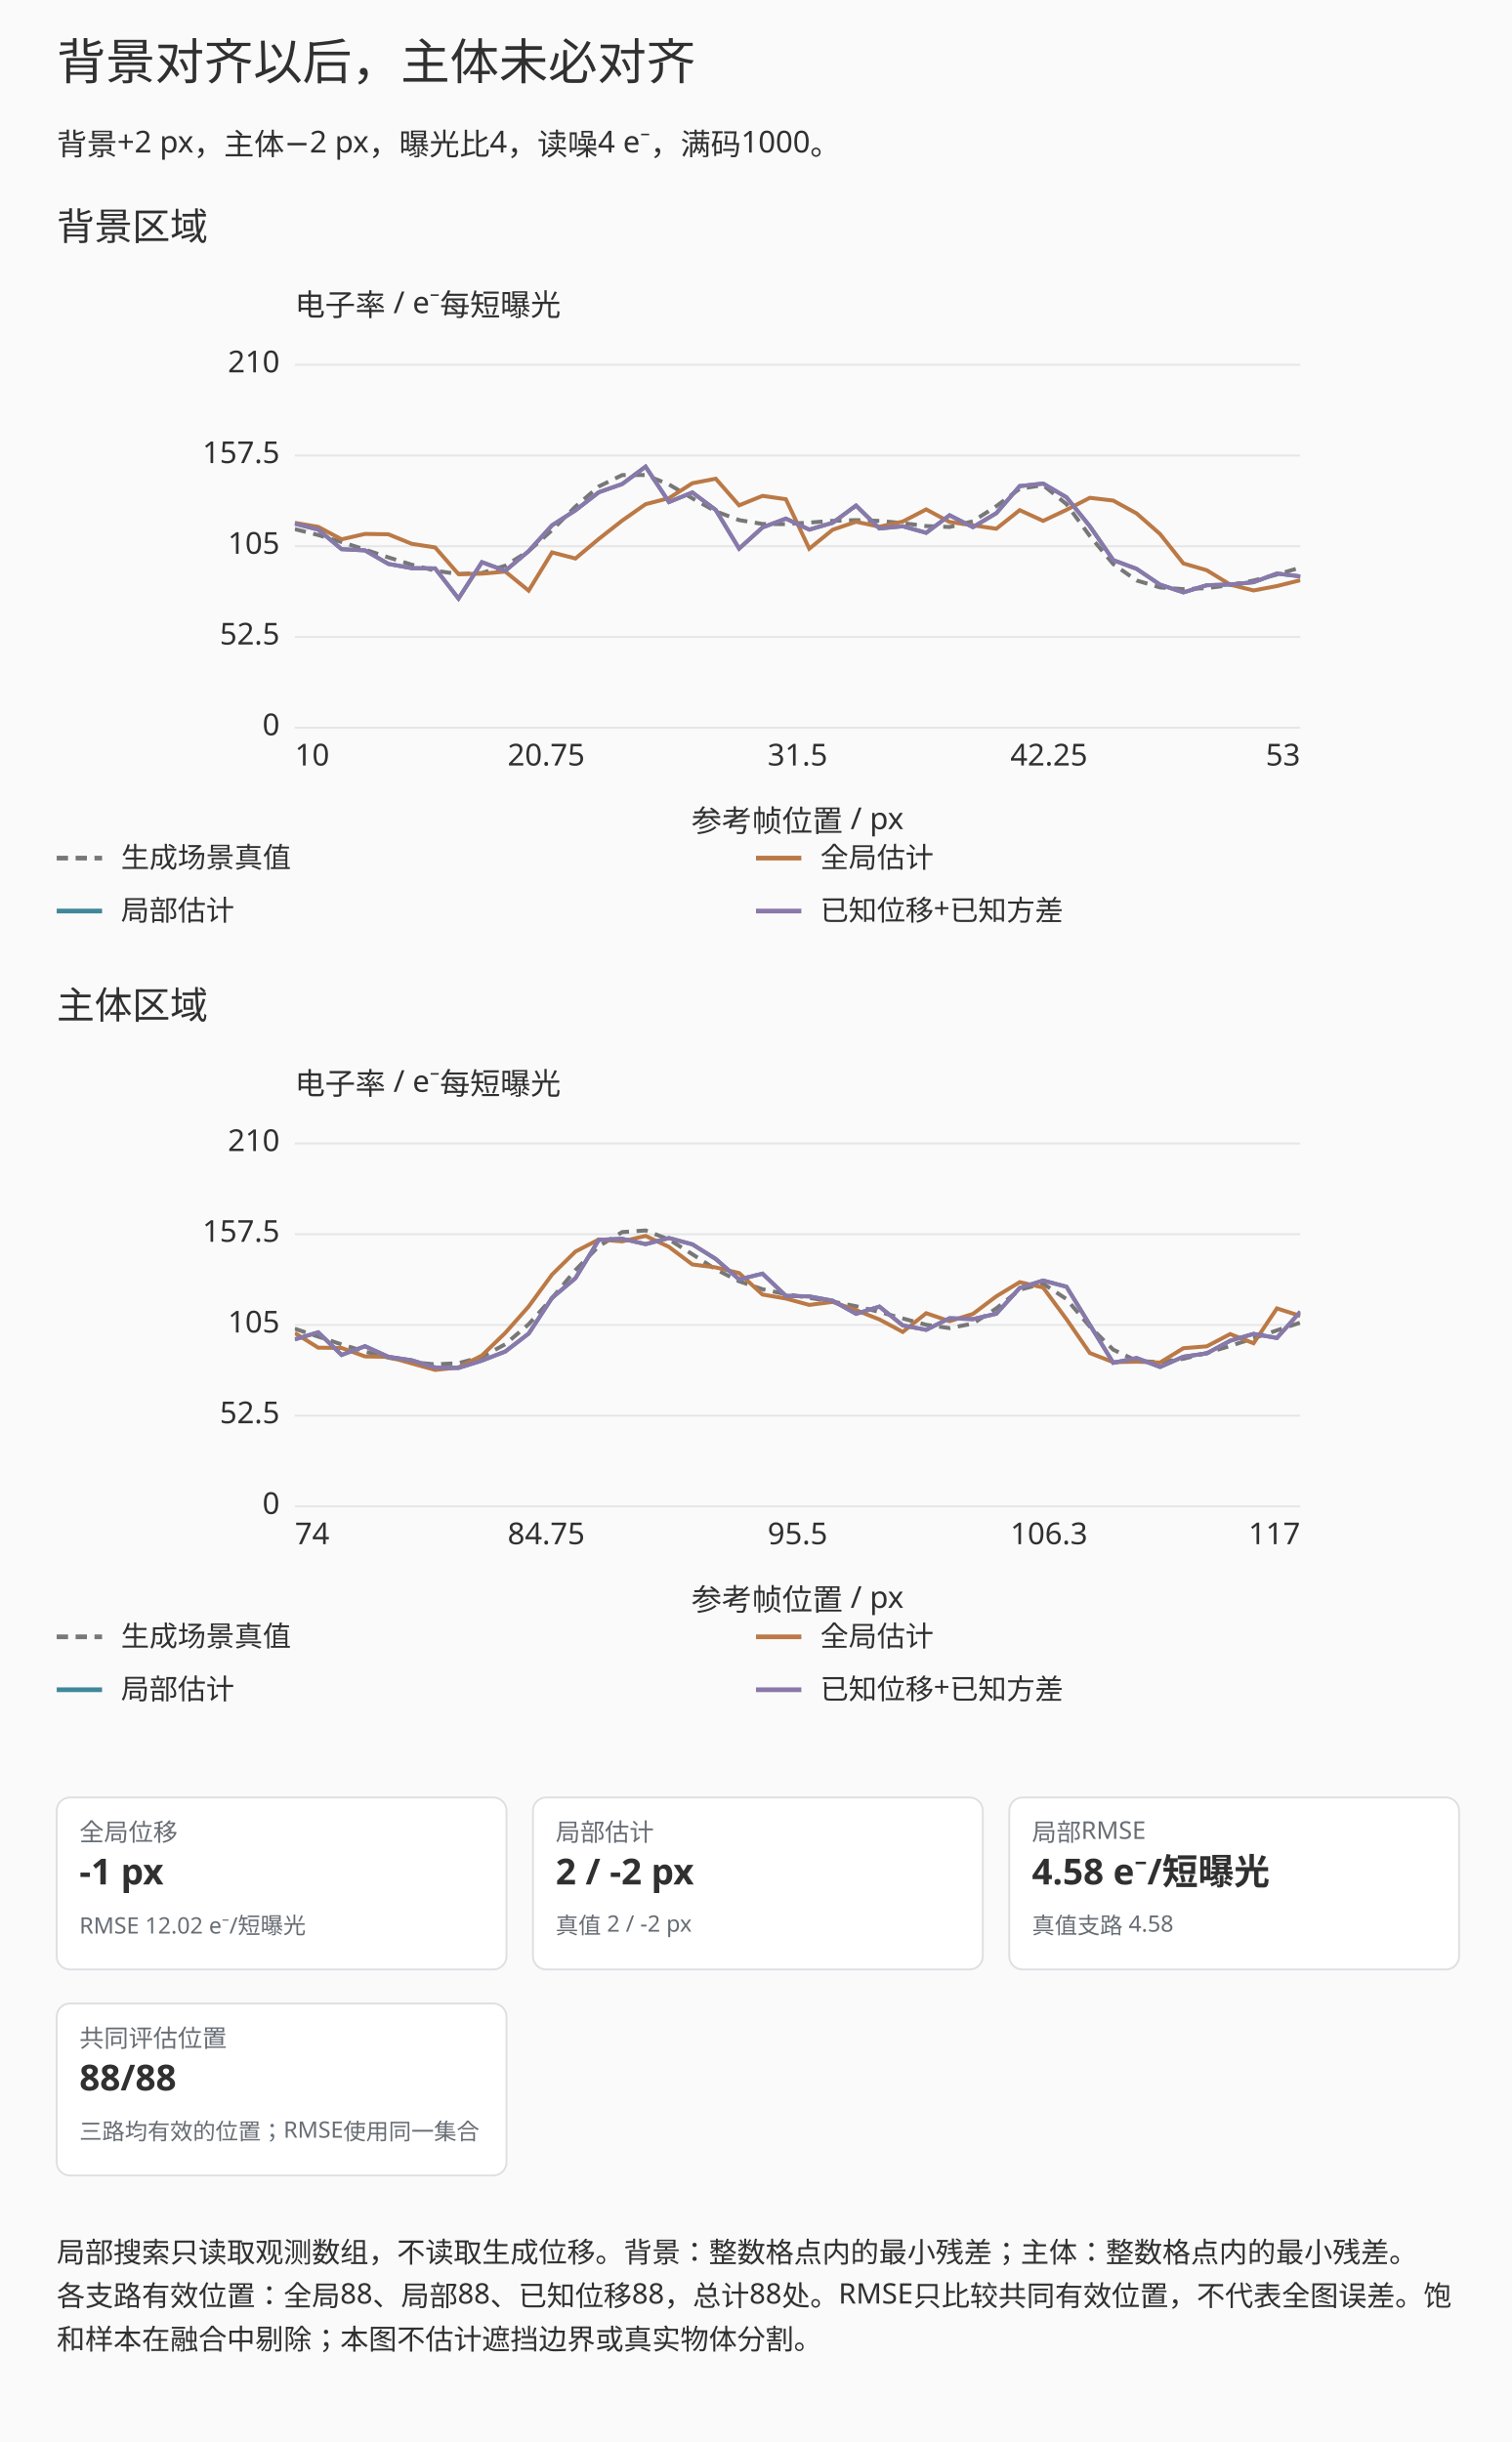
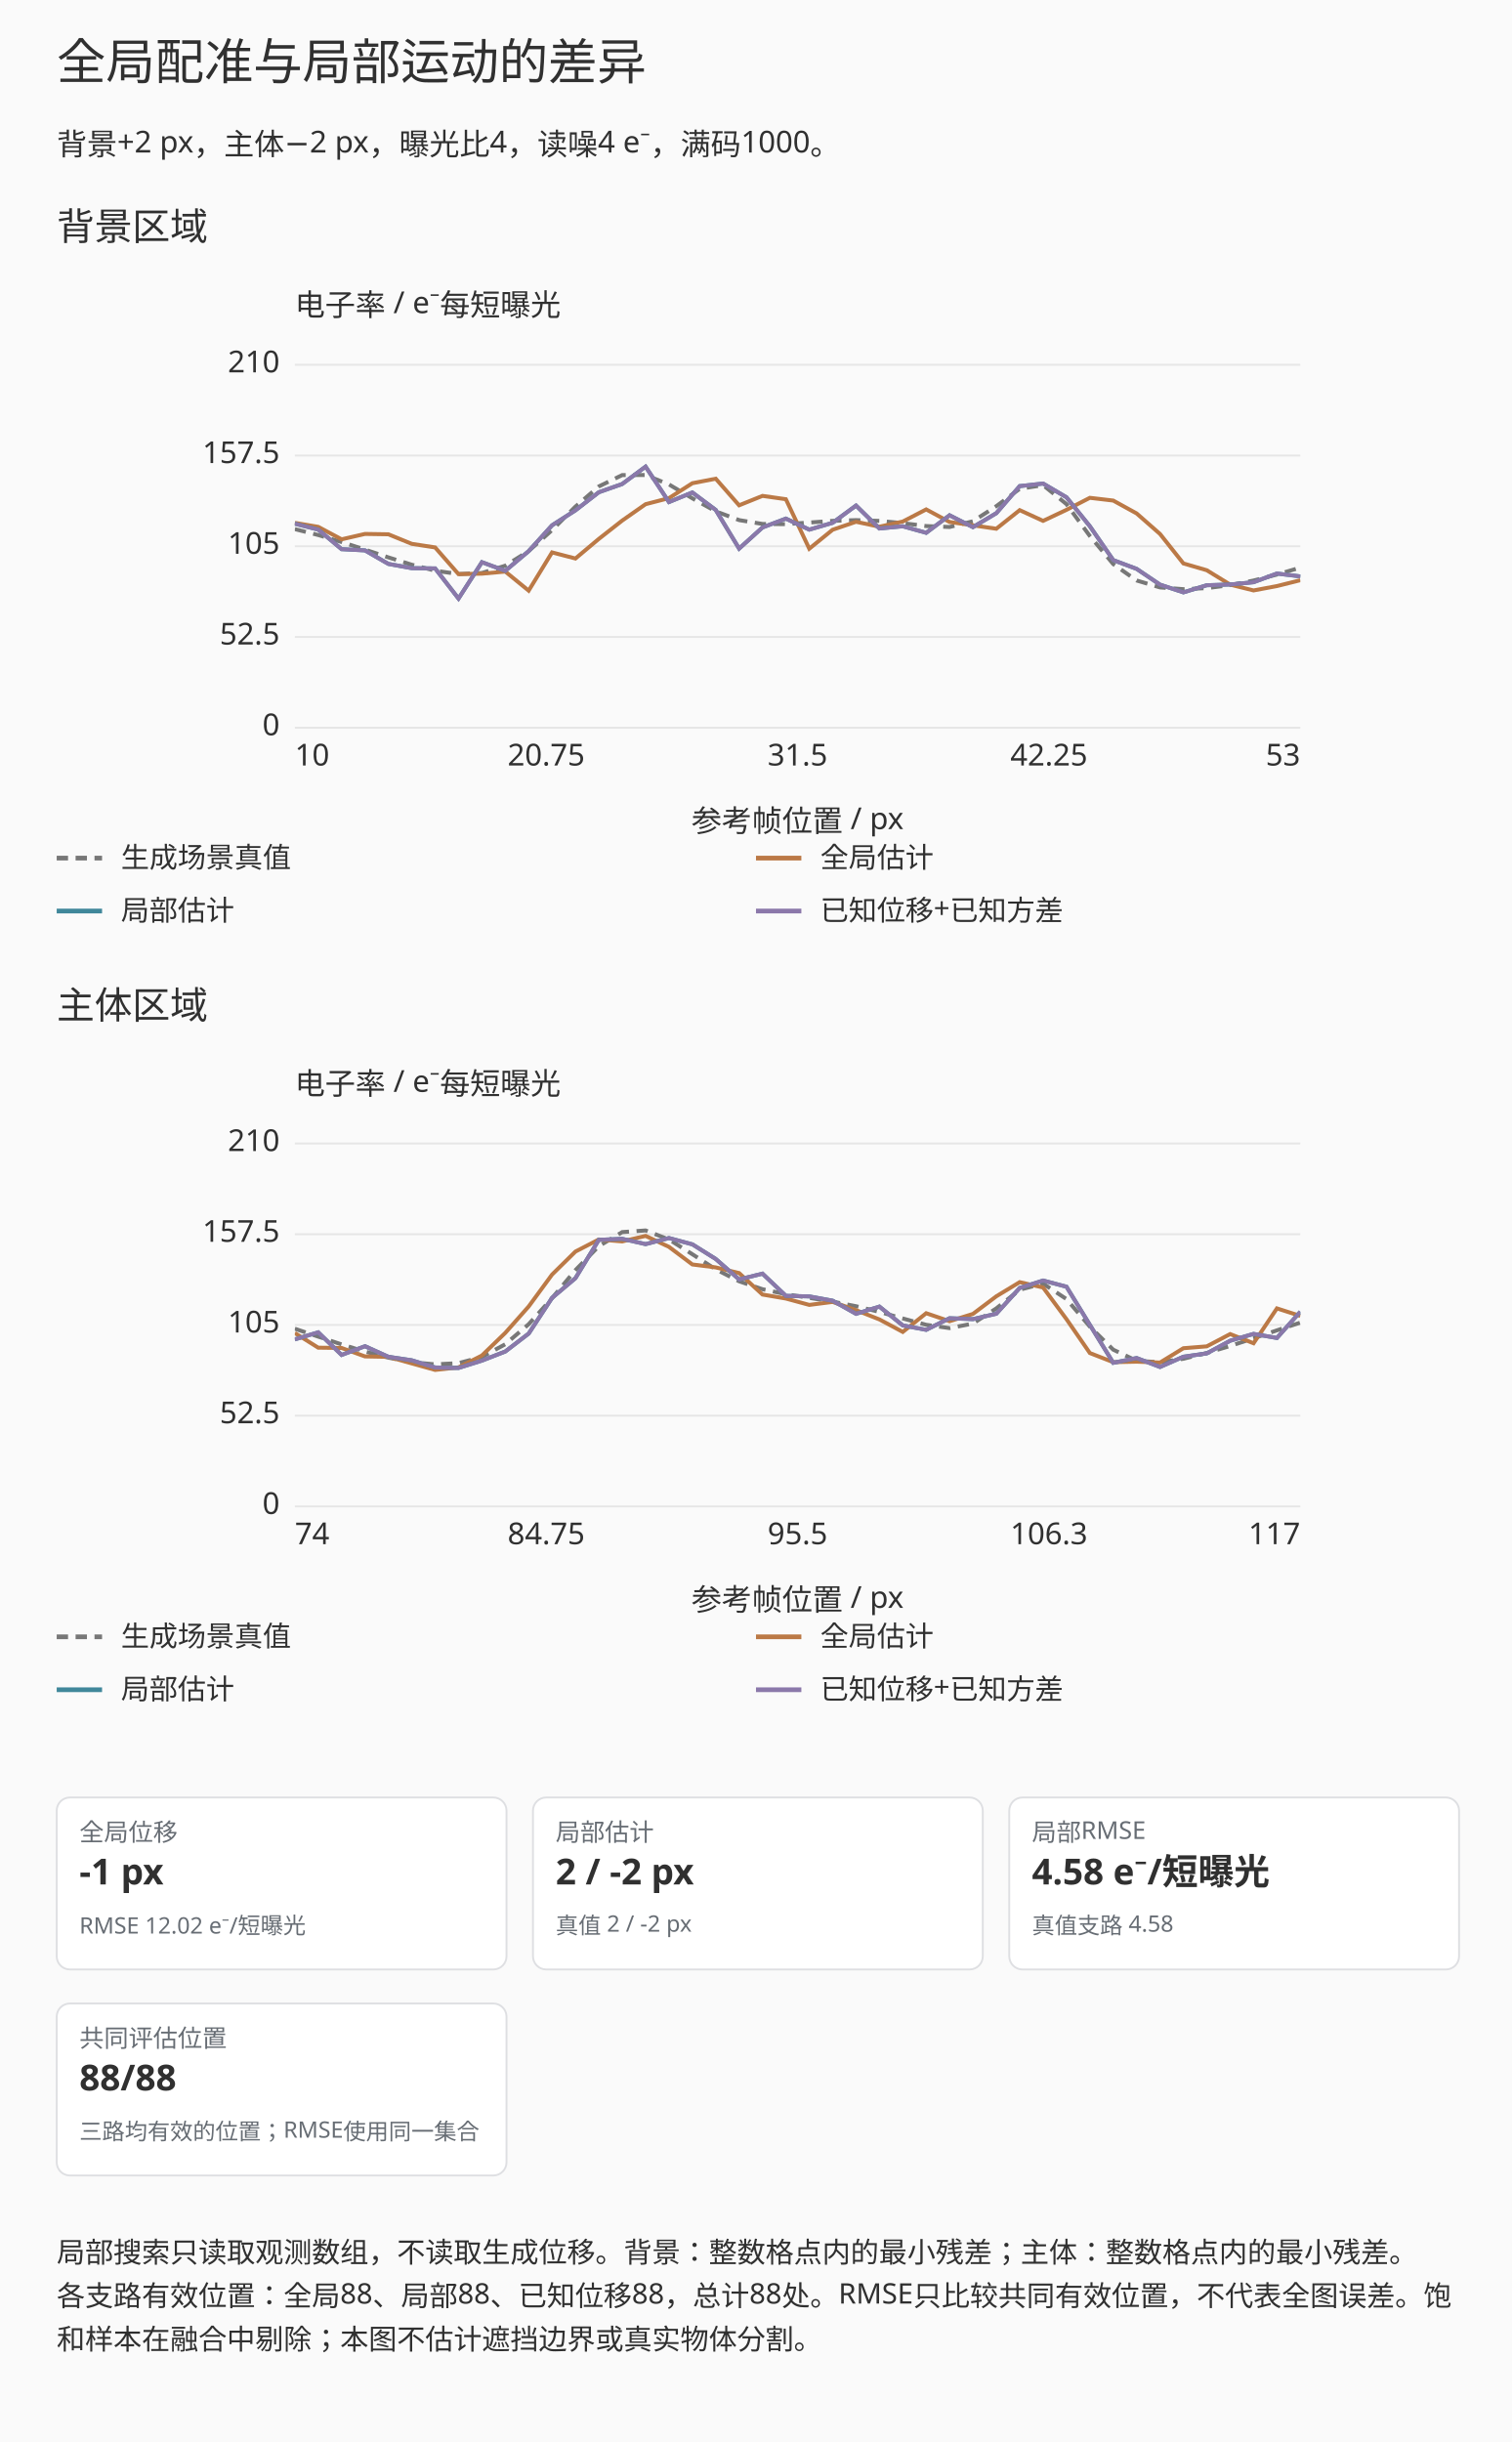
<svg xmlns="http://www.w3.org/2000/svg" width="800" height="1292" viewBox="0 0 800 1292" role="img" aria-label="互动示意：两块局部运动、观测位移估计与HDR权重对照" style="color:#303030;fill:currentColor;font:16px sans-serif">
  <style>text{font-family:sans-serif}</style>
  <rect width="800" height="100%" fill="#fafafa" />
-   <text x="30" y="42" font-size="26">背景对齐以后，主体未必对齐</text>
+   <text x="30" y="42" font-size="26">全局配准与局部运动的差异</text>
  <text x="30" y="82">背景+2 px，主体−2 px，曝光比4，读噪4 e⁻，满码1000。</text>
  <text x="30" y="127" font-size="20">背景区域</text>
  <svg x="30" y="143" width="740" height="300" role="img" aria-label="背景区域" viewBox="0 0 640 300">
    <path d="M76,242H608" stroke="currentColor" opacity=".10" />
    <text x="68" y="246" text-anchor="end">0</text>
    <text x="76" y="262" text-anchor="start">10</text>
    <path d="M76,194H608" stroke="currentColor" opacity=".10" />
    <text x="68" y="198" text-anchor="end">52.5</text>
    <text x="209" y="262" text-anchor="middle">20.75</text>
    <path d="M76,146H608" stroke="currentColor" opacity=".10" />
    <text x="68" y="150" text-anchor="end">105</text>
    <text x="342" y="262" text-anchor="middle">31.5</text>
    <path d="M76,98H608" stroke="currentColor" opacity=".10" />
    <text x="68" y="102" text-anchor="end">157.5</text>
    <text x="475" y="262" text-anchor="middle">42.25</text>
    <path d="M76,50H608" stroke="currentColor" opacity=".10" />
    <text x="68" y="54" text-anchor="end">210</text>
    <text x="608" y="262" text-anchor="end">53</text>
    <svg x="76" y="50" width="532" height="192" viewBox="76 50 532 192" overflow="hidden" data-plot-field="true" style="width:532px;height:192px;overflow:hidden">
      <path d="M76.00,136.94 L88.37,140.07 L100.74,143.76 L113.12,147.78 L125.49,151.90 L137.86,155.77 L150.23,158.94 L162.60,160.71 L174.98,160.16 L187.35,156.30 L199.72,148.56 L212.09,137.47 L224.47,125.04 L236.84,114.36 L249.21,108.35 L261.58,108.33 L273.95,113.31 L286.33,120.65 L298.70,127.53 L311.07,132.17 L323.44,134.21 L335.81,134.31 L348.19,133.47 L360.56,132.57 L372.93,132.19 L385.30,132.59 L397.67,133.78 L410.05,135.33 L422.42,135.82 L434.79,132.79 L447.16,124.80 L459.53,115.61 L471.91,113.69 L484.28,123.72 L496.65,140.59 L509.02,155.43 L521.40,164.12 L533.77,167.79 L546.14,168.71 L558.51,168.16 L570.88,166.58 L583.26,164.14 L595.63,160.99 L608.00,157.29" fill="none" stroke="#777" stroke-width="2.1" stroke-dasharray="6 4" />
      <path d="M76.00,133.64 L88.37,135.74 L100.74,142.34 L113.12,139.49 L125.49,139.68 L137.86,144.73 L150.23,146.63 L162.60,160.76 L174.98,160.51 L187.35,159.40 L199.72,169.49 L212.09,149.26 L224.47,152.49 L236.84,142.12 L249.21,132.42 L261.58,123.76 L273.95,120.55 L286.33,112.66 L298.70,110.27 L311.07,124.35 L323.44,119.36 L335.81,121.12 L348.19,147.31 L360.56,137.27 L372.93,133.06 L385.30,135.67 L397.67,132.93 L410.05,126.52 L422.42,133.17 L434.79,134.93 L447.16,136.74 L459.53,126.90 L471.91,132.58 L484.28,126.75 L496.65,120.38 L509.02,121.84 L521.40,128.65 L533.77,139.50 L546.14,155.10 L558.51,158.70 L570.88,166.30 L583.26,169.39 L595.63,167.07 L608.00,163.97" fill="none" stroke="#bb7946" stroke-width="2.1" />
      <path d="M76.00,134.07 L88.37,137.19 L100.74,147.54 L113.12,148.19 L125.49,155.35 L137.86,157.59 L150.23,157.73 L162.60,173.68 L174.98,154.45 L187.35,158.99 L199.72,148.59 L212.09,134.93 L224.47,127.01 L236.84,117.43 L249.21,113.07 L261.58,103.89 L273.95,122.61 L286.33,117.56 L298.70,126.80 L311.07,147.25 L323.44,136.06 L335.81,131.37 L348.19,137.21 L360.56,133.60 L372.93,124.48 L385.30,136.61 L397.67,135.43 L410.05,138.89 L422.42,129.62 L434.79,135.89 L447.16,128.51 L459.53,114.18 L471.91,112.84 L484.28,120.10 L496.65,135.42 L509.02,153.34 L521.40,157.98 L533.77,166.31 L546.14,170.40 L558.51,166.63 L570.88,166.24 L583.26,165.03 L595.63,160.44 L608.00,161.96" fill="none" stroke="#40879a" stroke-width="2.1" />
      <path d="M76.00,134.08 L88.37,137.19 L100.74,147.56 L113.12,148.21 L125.49,155.35 L137.86,157.60 L150.23,157.73 L162.60,173.68 L174.98,154.44 L187.35,159.00 L199.72,148.59 L212.09,134.93 L224.47,127.01 L236.84,117.43 L249.21,113.07 L261.58,103.89 L273.95,122.63 L286.33,117.56 L298.70,126.81 L311.07,147.24 L323.44,136.06 L335.81,131.40 L348.19,137.21 L360.56,133.60 L372.93,124.48 L385.30,136.61 L397.67,135.43 L410.05,138.89 L422.42,129.64 L434.79,135.89 L447.16,128.51 L459.53,114.19 L471.91,112.84 L484.28,120.11 L496.65,135.42 L509.02,153.34 L521.40,157.98 L533.77,166.33 L546.14,170.40 L558.51,166.64 L570.88,166.25 L583.26,165.03 L595.63,160.44 L608.00,161.97" fill="none" stroke="#8b78aa" stroke-width="2.1" />
    </svg>
    <text x="76" y="24">电子率 / e⁻每短曝光</text>
    <text x="342" y="297" text-anchor="middle">参考帧位置 / px</text>
  </svg>
  <path d="M30,454h24" fill="none" stroke="#777" stroke-width="2.5" stroke-dasharray="6 4" />
  <text x="64" y="459" font-size="15">生成场景真值</text>
  <path d="M400,454h24" fill="none" stroke="#bb7946" stroke-width="2.5" />
  <text x="434" y="459" font-size="15">全局估计</text>
  <path d="M30,482h24" fill="none" stroke="#40879a" stroke-width="2.5" />
  <text x="64" y="487" font-size="15">局部估计</text>
  <path d="M400,482h24" fill="none" stroke="#8b78aa" stroke-width="2.5" />
  <text x="434" y="487" font-size="15">已知位移+已知方差</text>
  <text x="30" y="539" font-size="20">主体区域</text>
  <svg x="30" y="555" width="740" height="300" role="img" aria-label="主体区域" viewBox="0 0 640 300">
    <path d="M76,242H608" stroke="currentColor" opacity=".10" />
    <text x="68" y="246" text-anchor="end">0</text>
    <text x="76" y="262" text-anchor="start">74</text>
    <path d="M76,194H608" stroke="currentColor" opacity=".10" />
    <text x="68" y="198" text-anchor="end">52.5</text>
    <text x="209" y="262" text-anchor="middle">84.75</text>
    <path d="M76,146H608" stroke="currentColor" opacity=".10" />
    <text x="68" y="150" text-anchor="end">105</text>
    <text x="342" y="262" text-anchor="middle">95.5</text>
    <path d="M76,98H608" stroke="currentColor" opacity=".10" />
    <text x="68" y="102" text-anchor="end">157.5</text>
    <text x="475" y="262" text-anchor="middle">106.3</text>
    <path d="M76,50H608" stroke="currentColor" opacity=".10" />
    <text x="68" y="54" text-anchor="end">210</text>
    <text x="608" y="262" text-anchor="end">117</text>
    <svg x="76" y="50" width="532" height="192" viewBox="76 50 532 192" overflow="hidden" data-plot-field="true" style="width:532px;height:192px;overflow:hidden">
      <path d="M76.00,147.99 L88.37,152.18 L100.74,156.29 L113.12,160.08 L125.49,163.30 L137.86,165.69 L150.23,166.85 L162.60,166.20 L174.98,162.93 L187.35,156.20 L199.72,145.61 L212.09,131.82 L224.47,116.98 L236.84,104.32 L249.21,96.87 L261.58,96.00 L273.95,100.78 L286.33,108.59 L298.70,116.57 L311.07,122.89 L323.44,127.09 L335.81,129.73 L348.19,131.67 L360.56,133.65 L372.93,136.09 L385.30,139.10 L397.67,142.57 L410.05,145.92 L422.42,147.67 L434.79,145.26 L447.16,137.24 L459.53,127.36 L471.91,124.14 L484.28,132.31 L496.65,146.88 L509.02,159.08 L521.40,164.94 L533.77,165.74 L546.14,163.89 L558.51,160.83 L570.88,157.12 L583.26,153.06 L595.63,148.86 L608.00,144.76" fill="none" stroke="#777" stroke-width="2.1" stroke-dasharray="6 4" />
      <path d="M76.00,150.27 L88.37,158.02 L100.74,158.18 L113.12,162.65 L125.49,162.88 L137.86,166.34 L150.23,169.79 L162.60,168.45 L174.98,162.17 L187.35,150.20 L199.72,136.23 L212.09,119.35 L224.47,107.17 L236.84,100.78 L249.21,101.80 L261.58,98.89 L273.95,104.69 L286.33,114.00 L298.70,115.56 L311.07,118.55 L323.44,129.91 L335.81,132.03 L348.19,135.39 L360.56,133.81 L372.93,138.17 L385.30,143.08 L397.67,149.69 L410.05,139.79 L422.42,144.01 L434.79,140.16 L447.16,130.84 L459.53,123.35 L471.91,126.19 L484.28,142.94 L496.65,160.86 L509.02,165.69 L521.40,165.43 L533.77,165.89 L546.14,158.31 L558.51,157.32 L570.88,150.82 L583.26,155.68 L595.63,137.24 L608.00,141.22" fill="none" stroke="#bb7946" stroke-width="2.1" />
      <path d="M76.00,153.63 L88.37,149.90 L100.74,161.86 L113.12,157.25 L125.49,162.84 L137.86,164.69 L150.23,168.47 L162.60,168.74 L174.98,164.87 L187.35,160.05 L199.72,150.57 L212.09,131.68 L224.47,121.23 L236.84,100.97 L249.21,100.43 L261.58,103.23 L273.95,100.02 L286.33,103.35 L298.70,111.08 L311.07,121.92 L323.44,118.86 L335.81,130.59 L348.19,130.89 L360.56,133.15 L372.93,140.10 L385.30,136.29 L397.67,146.24 L410.05,148.58 L422.42,142.44 L434.79,142.92 L447.16,140.05 L459.53,126.42 L471.91,122.50 L484.28,125.77 L496.65,145.95 L509.02,166.03 L521.40,163.50 L533.77,168.23 L546.14,162.80 L558.51,161.04 L570.88,154.35 L583.26,150.73 L595.63,152.88 L608.00,139.01" fill="none" stroke="#40879a" stroke-width="2.1" />
      <path d="M76.00,153.63 L88.37,149.90 L100.74,161.87 L113.12,157.25 L125.49,162.84 L137.86,164.70 L150.23,168.52 L162.60,168.76 L174.98,164.87 L187.35,160.05 L199.72,150.57 L212.09,131.68 L224.47,121.24 L236.84,100.97 L249.21,100.43 L261.58,103.24 L273.95,100.02 L286.33,103.35 L298.70,111.11 L311.07,121.92 L323.44,118.85 L335.81,130.59 L348.19,130.90 L360.56,133.18 L372.93,140.11 L385.30,136.29 L397.67,146.25 L410.05,148.58 L422.42,142.45 L434.79,142.93 L447.16,140.07 L459.53,126.42 L471.91,122.50 L484.28,125.77 L496.65,145.95 L509.02,166.03 L521.40,163.50 L533.77,168.23 L546.14,162.81 L558.51,161.05 L570.88,154.35 L583.26,150.73 L595.63,152.88 L608.00,139.00" fill="none" stroke="#8b78aa" stroke-width="2.1" />
    </svg>
    <text x="76" y="24">电子率 / e⁻每短曝光</text>
    <text x="342" y="297" text-anchor="middle">参考帧位置 / px</text>
  </svg>
  <path d="M30,866h24" fill="none" stroke="#777" stroke-width="2.5" stroke-dasharray="6 4" />
  <text x="64" y="871" font-size="15">生成场景真值</text>
  <path d="M400,866h24" fill="none" stroke="#bb7946" stroke-width="2.5" />
  <text x="434" y="871" font-size="15">全局估计</text>
  <path d="M30,894h24" fill="none" stroke="#40879a" stroke-width="2.5" />
  <text x="64" y="899" font-size="15">局部估计</text>
  <path d="M400,894h24" fill="none" stroke="#8b78aa" stroke-width="2.5" />
  <text x="434" y="899" font-size="15">已知位移+已知方差</text>
  <rect x="30" y="951" width="238" height="91" rx="7" fill="#fff" stroke="#dedfe2" />
  <text x="42" y="974" font-size="13" fill="#676d74">全局位移</text>
  <text x="42" y="997" font-size="19" font-weight="600">-1 px</text>
  <text x="42" y="1023" font-size="12" fill="#676d74">RMSE 12.02 e⁻/短曝光</text>
  <rect x="282" y="951" width="238" height="91" rx="7" fill="#fff" stroke="#dedfe2" />
  <text x="294" y="974" font-size="13" fill="#676d74">局部估计</text>
  <text x="294" y="997" font-size="19" font-weight="600">2 / -2 px</text>
  <text x="294" y="1023" font-size="12" fill="#676d74">真值 2 / -2 px</text>
  <rect x="534" y="951" width="238" height="91" rx="7" fill="#fff" stroke="#dedfe2" />
  <text x="546" y="974" font-size="13" fill="#676d74">局部RMSE</text>
  <text x="546" y="997" font-size="19" font-weight="600">4.58 e⁻/短曝光</text>
  <text x="546" y="1023" font-size="12" fill="#676d74">真值支路 4.58</text>
  <rect x="30" y="1060" width="238" height="91" rx="7" fill="#fff" stroke="#dedfe2" />
  <text x="42" y="1083" font-size="13" fill="#676d74">共同评估位置</text>
  <text x="42" y="1106" font-size="19" font-weight="600">88/88</text>
  <text x="42" y="1132" font-size="12" fill="#676d74">三路均有效的位置；RMSE使用同一集合</text>
  <text x="30" y="1197" font-size="15">局部搜索只读取观测数组，不读取生成位移。背景：整数格点内的最小残差；主体：整数格点内的最小残差。</text>
  <text x="30" y="1220" font-size="15">各支路有效位置：全局88、局部88、已知位移88，总计88处。RMSE只比较共同有效位置，不代表全图误差。饱</text>
  <text x="30" y="1243" font-size="15">和样本在融合中剔除；本图不估计遮挡边界或真实物体分割。</text>
</svg>
